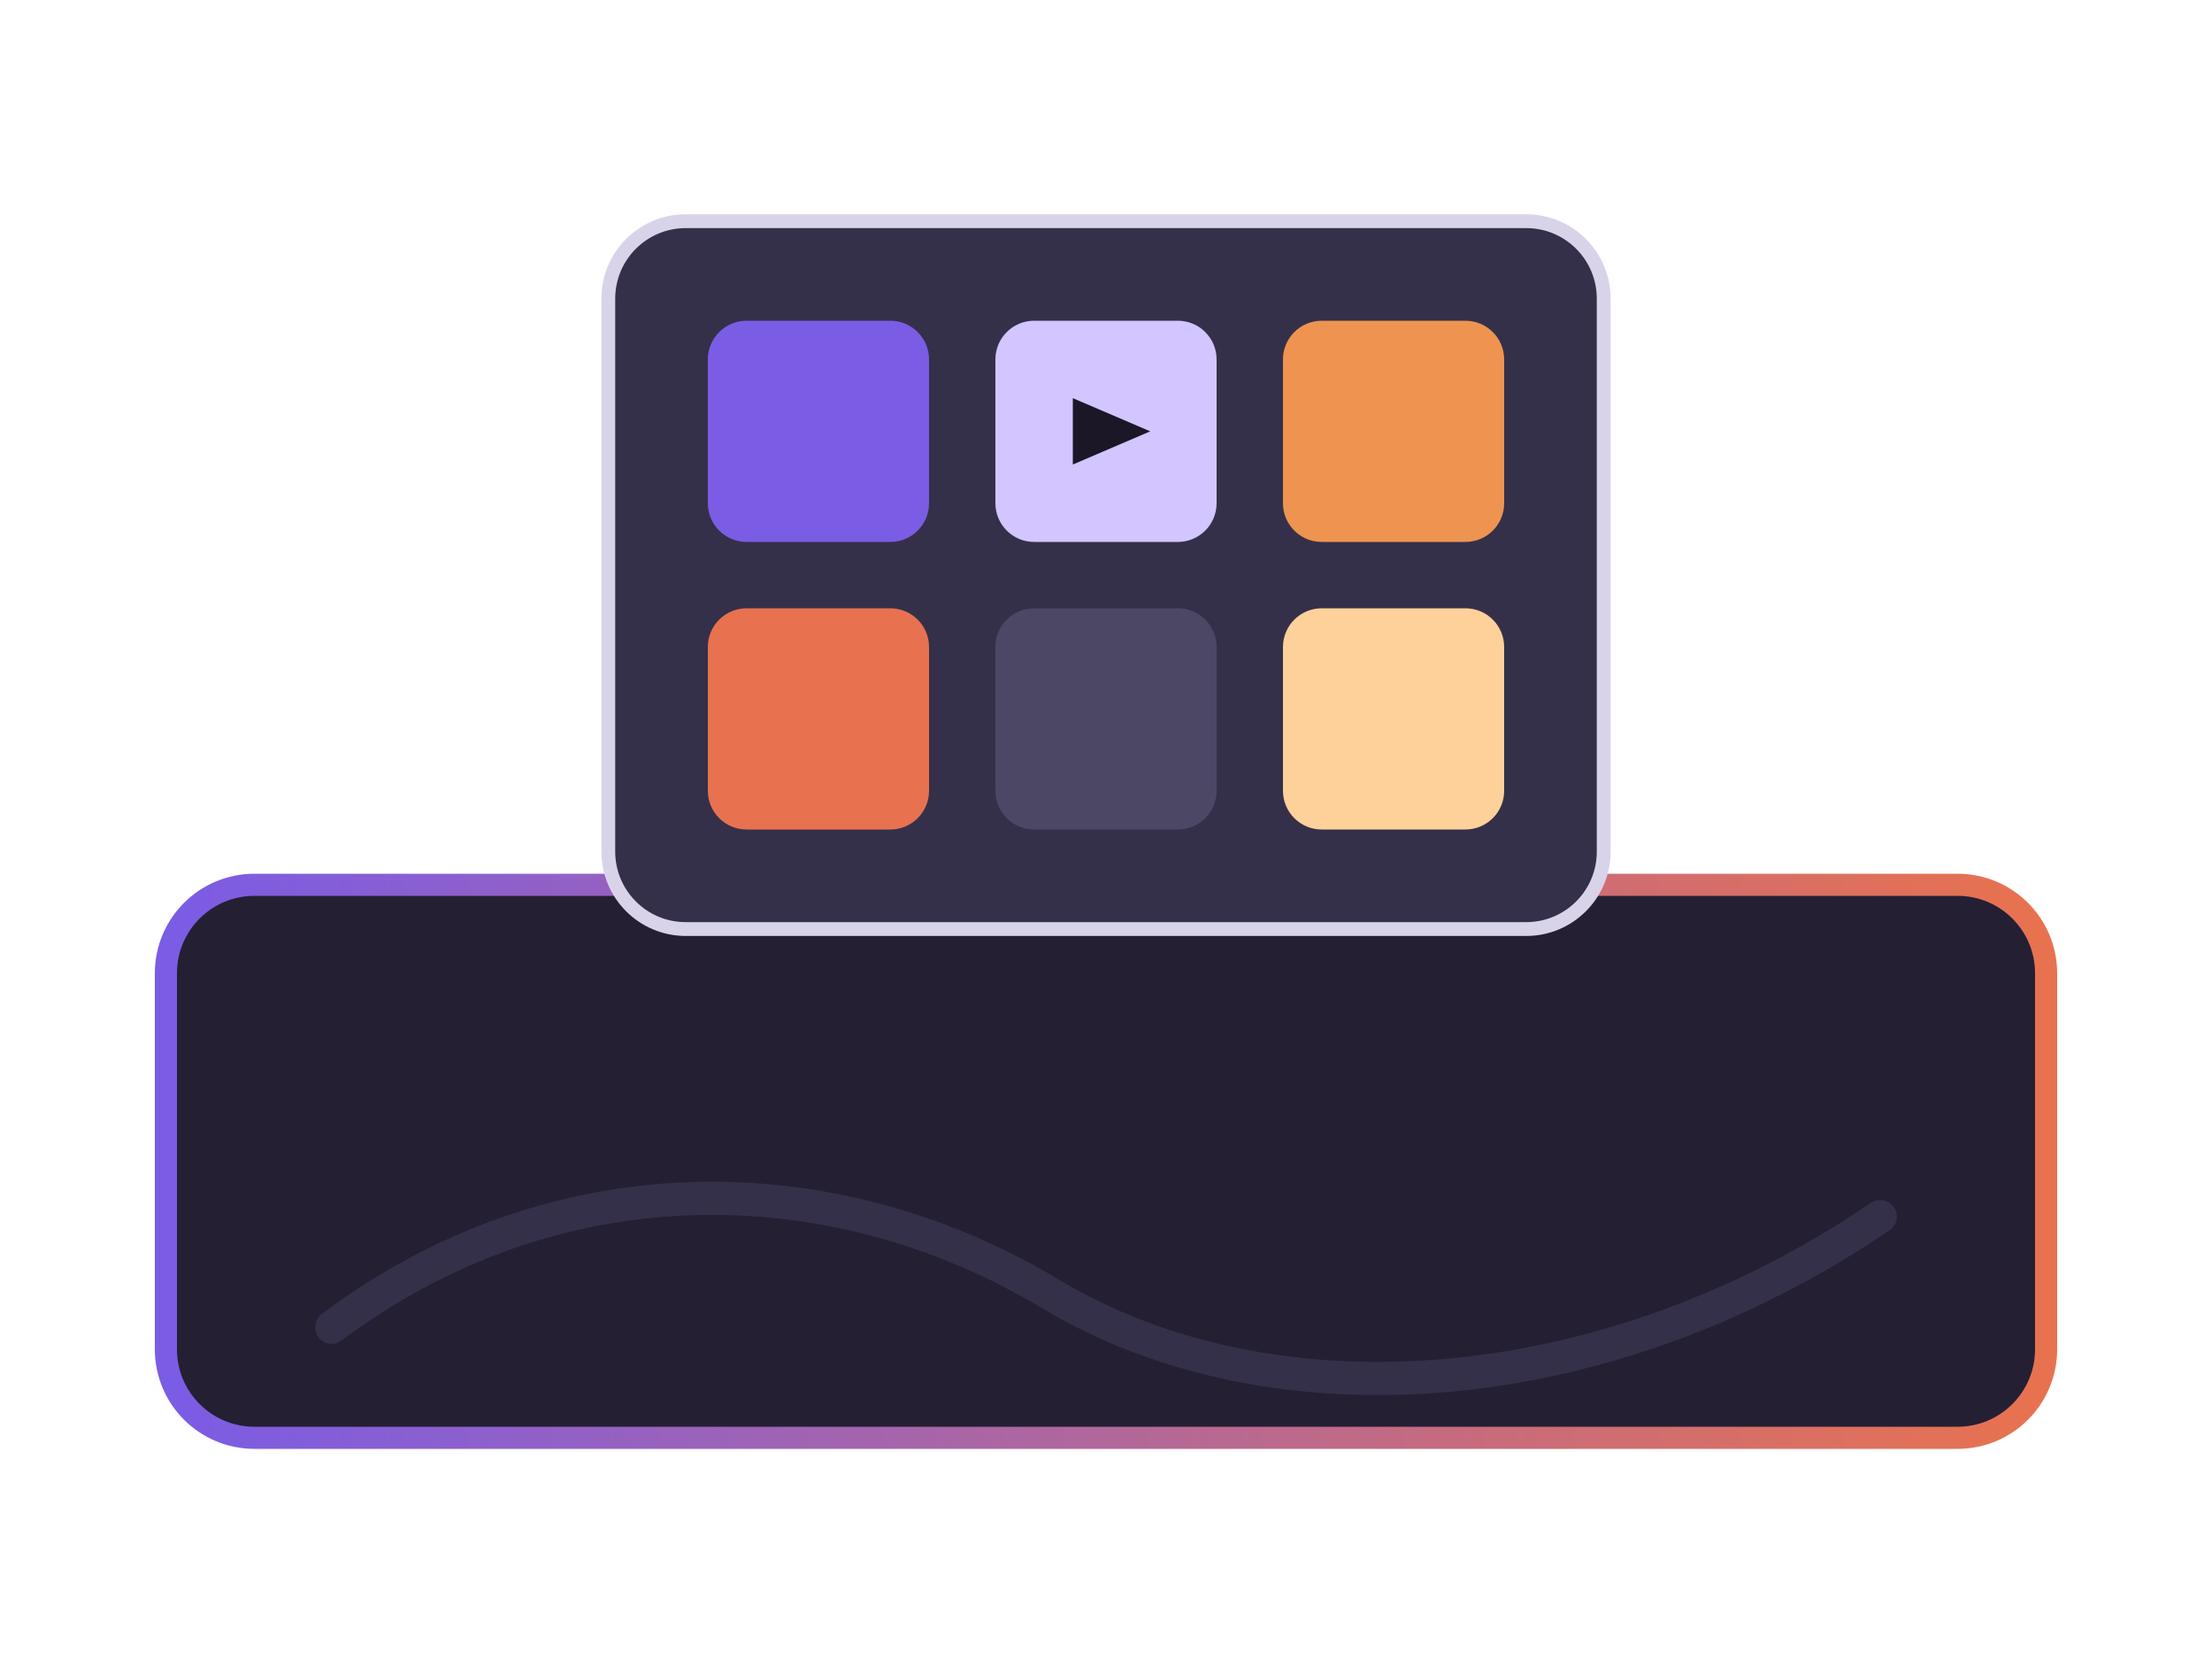
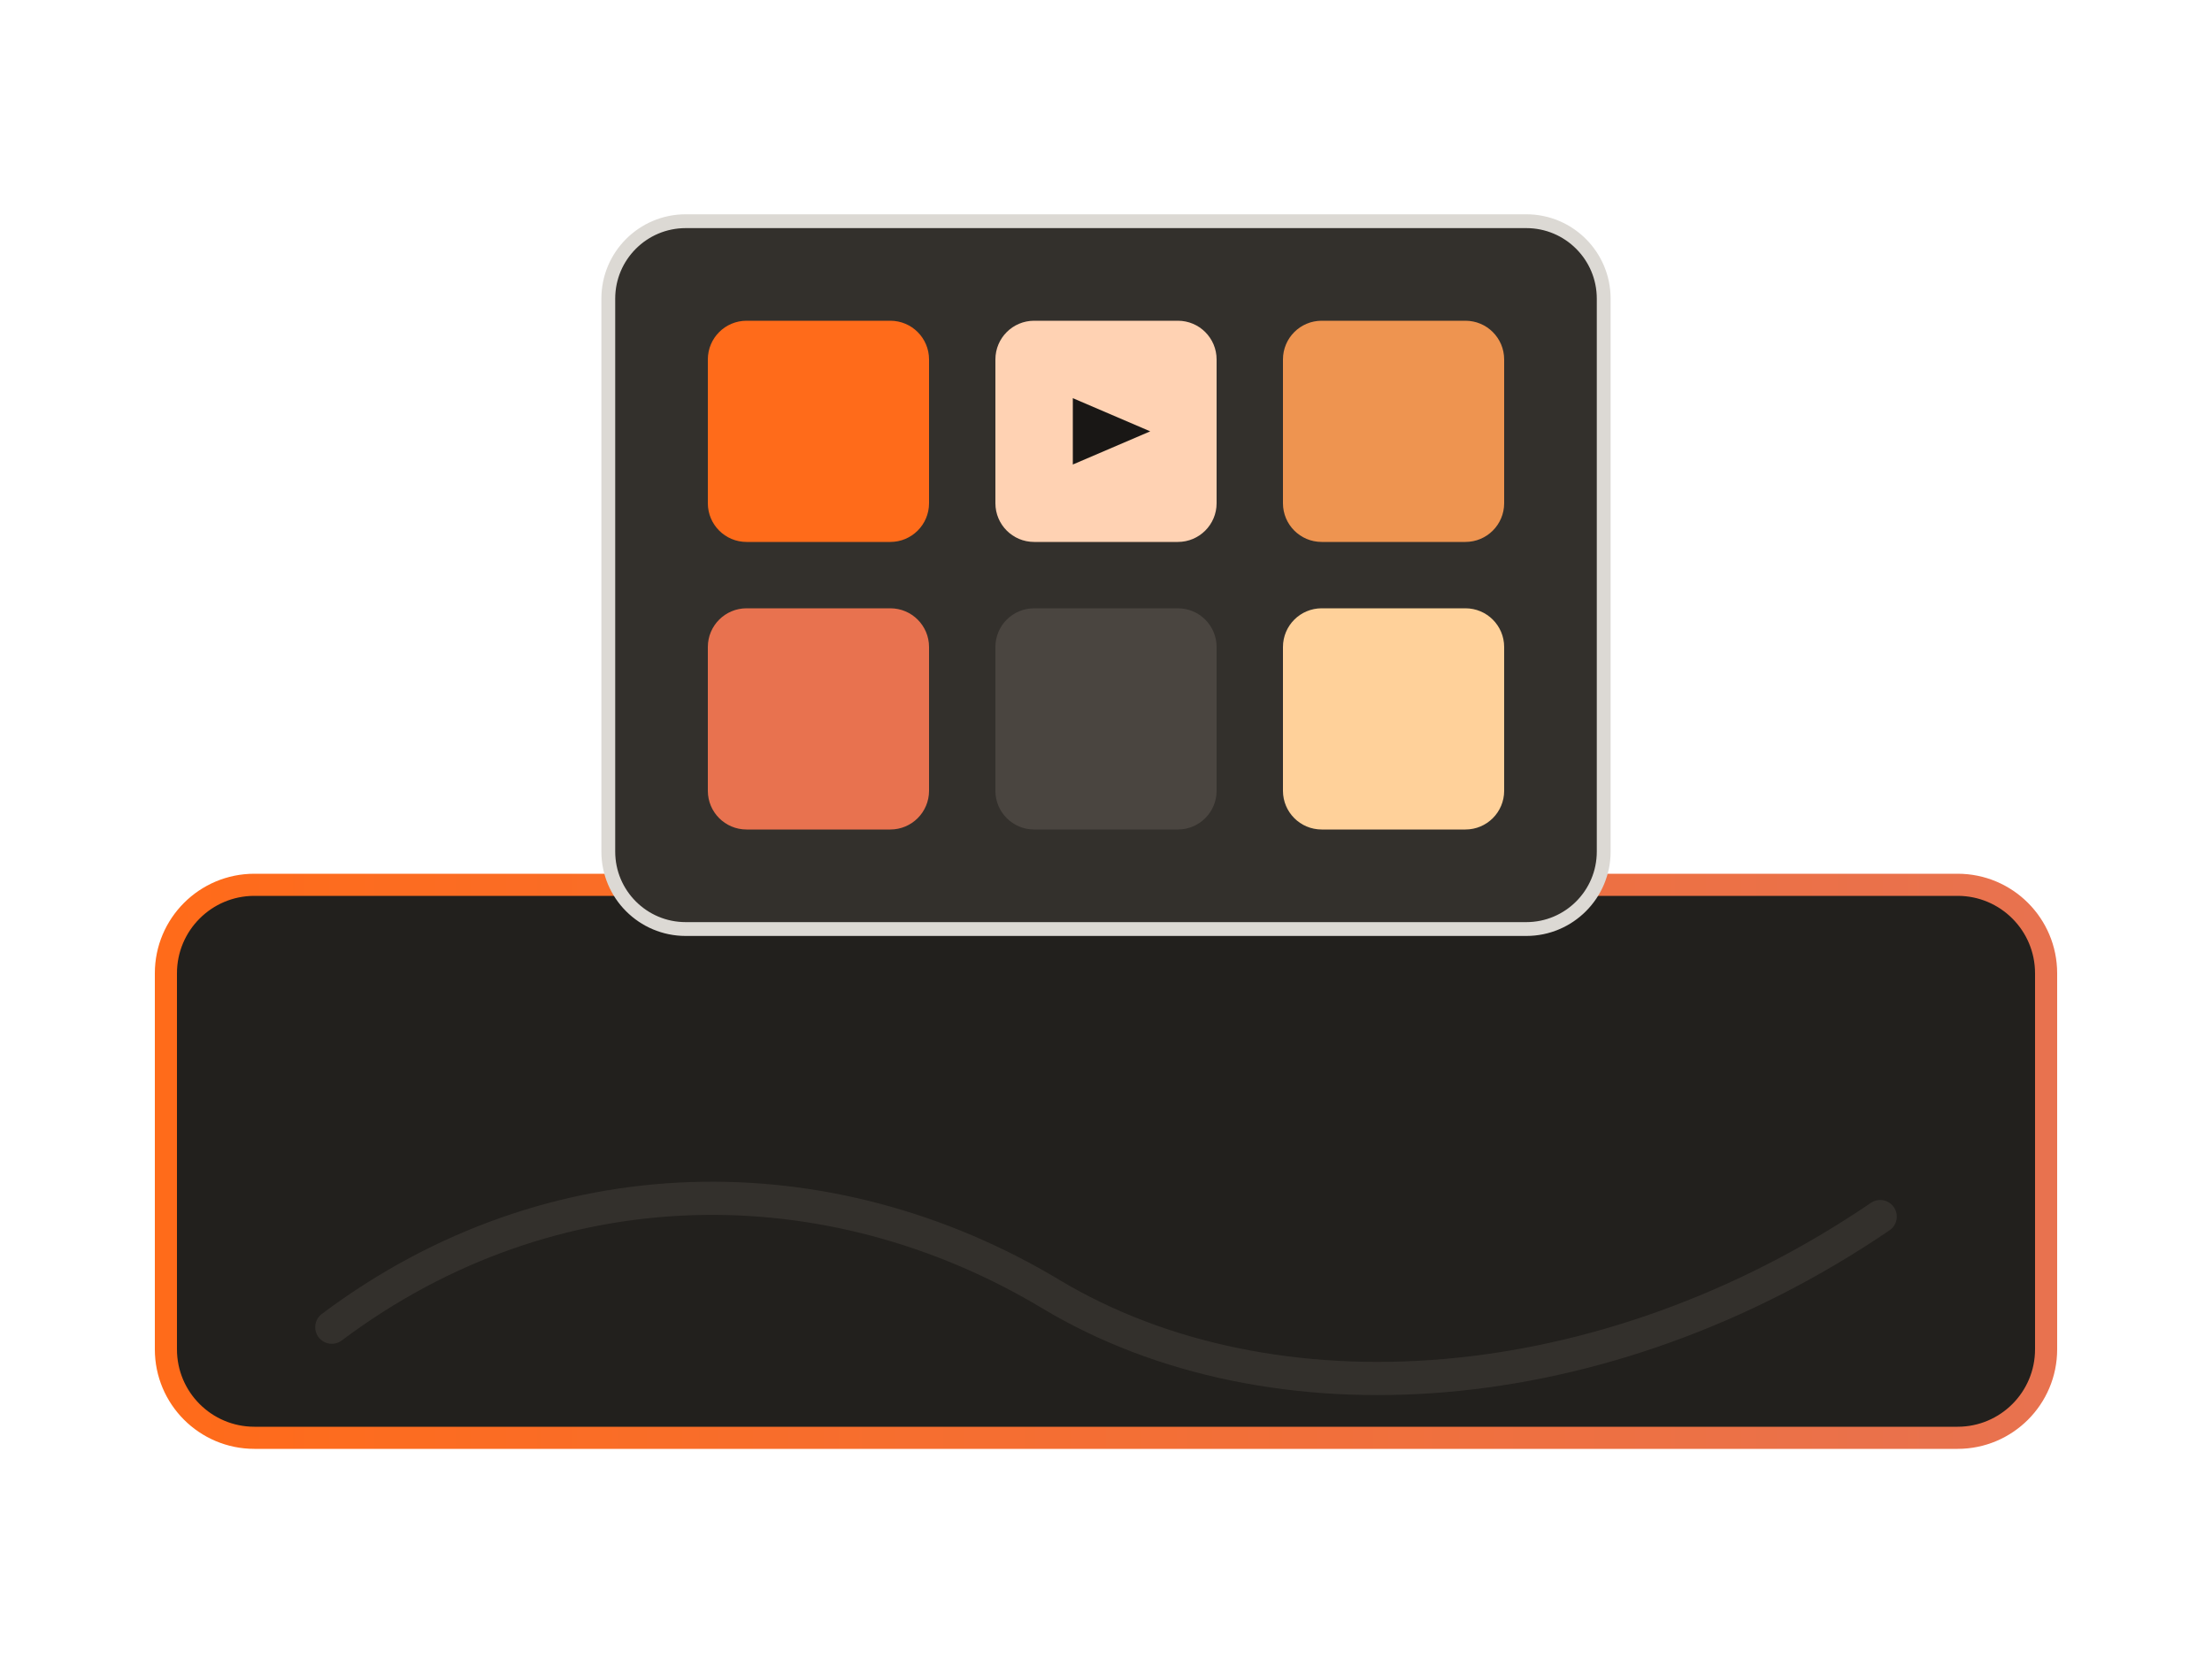
<svg xmlns="http://www.w3.org/2000/svg" viewBox="0 0 400 300" role="img" aria-label="Accesorio gaming">
  <defs>
    <linearGradient id="pad" x1="0" y1="0" x2="1" y2="0">
-       <stop offset="0" stop-color="#7B5CE5" />
+       <stop offset="0" stop-color="#FF6B1A" />
      <stop offset="1" stop-color="#E8724F" />
    </linearGradient>
  </defs>
-   <rect x="30" y="160" width="340" height="100" rx="16" fill="#241F33" stroke="url(#pad)" stroke-width="4" />
-   <path d="M60 240c40-30 90-30 130-6s100 20 150-14" fill="none" stroke="#353049" stroke-width="6" stroke-linecap="round" />
-   <rect x="110" y="40" width="180" height="128" rx="14" fill="#353049" stroke="#D9D3EA" stroke-width="2.5" />
+   <rect x="30" y="160" width="340" height="100" rx="16" fill="#22201D" stroke="url(#pad)" stroke-width="4" />
+   <path d="M60 240c40-30 90-30 130-6s100 20 150-14" fill="none" stroke="#33302C" stroke-width="6" stroke-linecap="round" />
+   <rect x="110" y="40" width="180" height="128" rx="14" fill="#33302C" stroke="#DCD9D4" stroke-width="2.5" />
  <g>
-     <rect x="128" y="58" width="40" height="40" rx="7" fill="#7B5CE5" />
-     <rect x="180" y="58" width="40" height="40" rx="7" fill="#D3C5FF" />
+     <rect x="128" y="58" width="40" height="40" rx="7" fill="#FF6B1A" />
+     <rect x="180" y="58" width="40" height="40" rx="7" fill="#FFD2B3" />
    <rect x="232" y="58" width="40" height="40" rx="7" fill="#EE9450" />
    <rect x="128" y="110" width="40" height="40" rx="7" fill="#E8724F" />
-     <rect x="180" y="110" width="40" height="40" rx="7" fill="#4D4766" />
+     <rect x="180" y="110" width="40" height="40" rx="7" fill="#4A4540" />
    <rect x="232" y="110" width="40" height="40" rx="7" fill="#FFD19A" />
  </g>
-   <path d="M194 72l14 6-14 6z" fill="#1B1727" />
+   <path d="M194 72l14 6-14 6z" fill="#191715" />
</svg>
